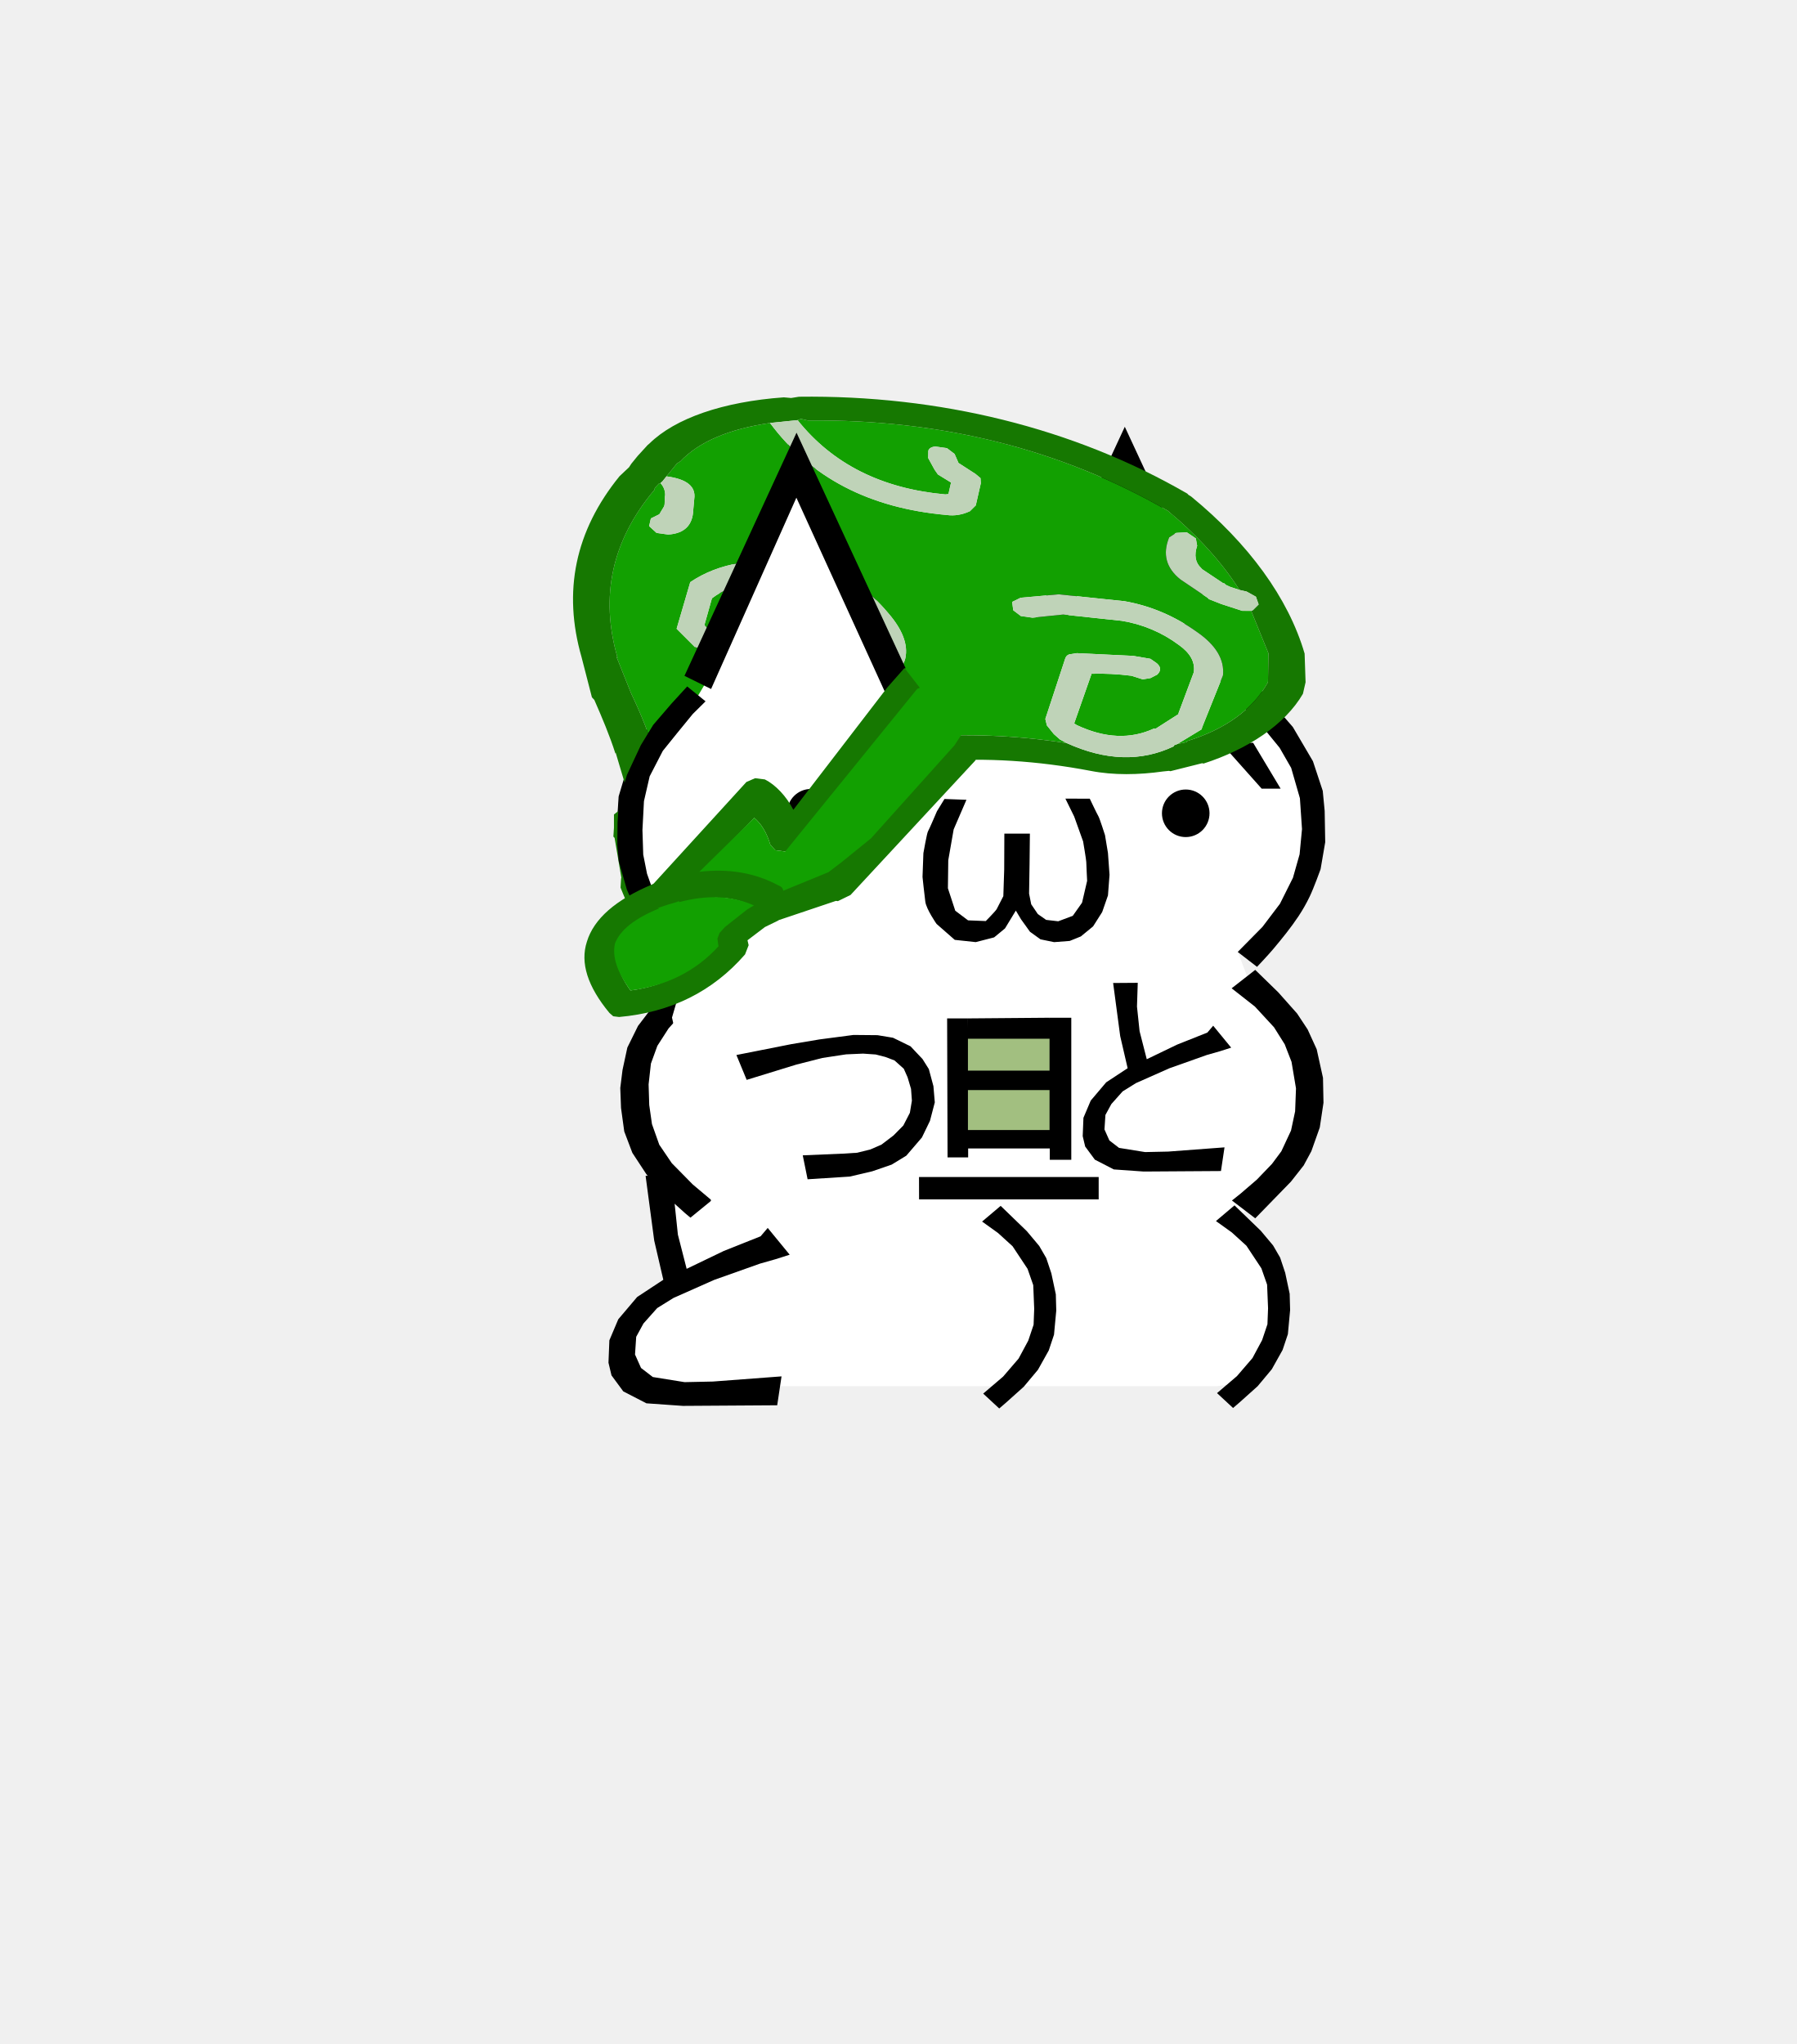
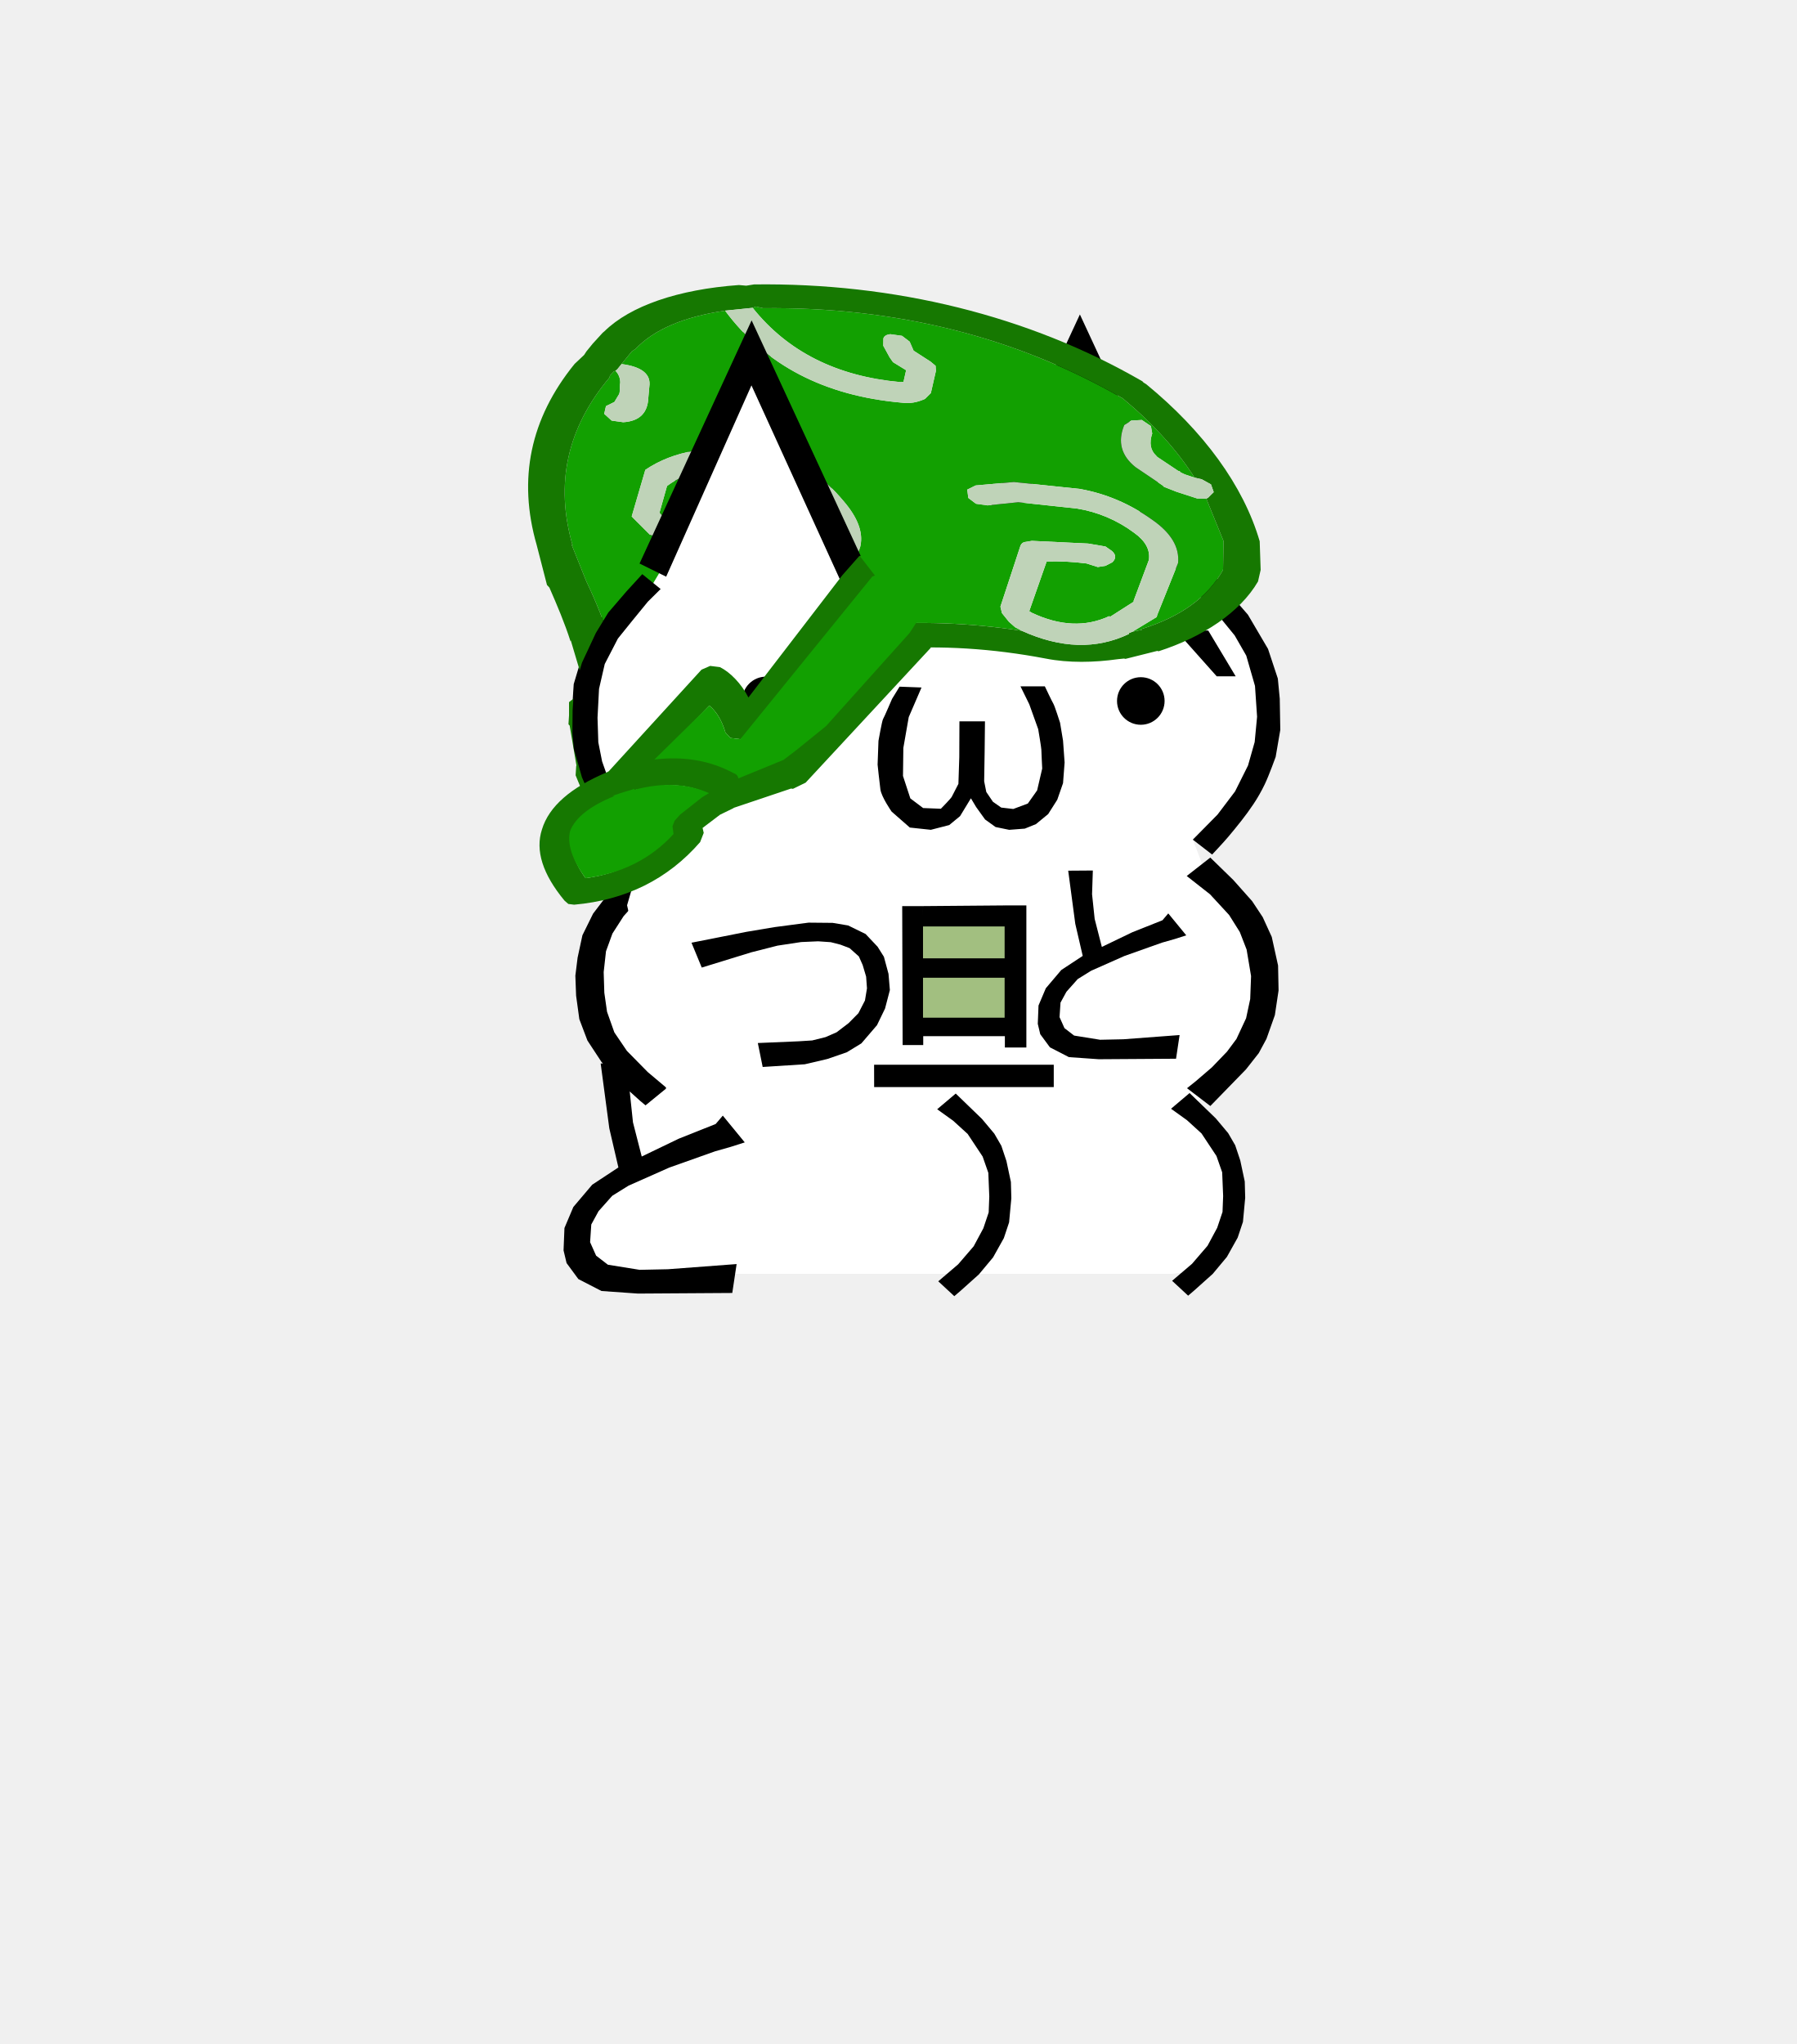
- <svg xmlns="http://www.w3.org/2000/svg" height="182" width="160">
-   <path d="m60.521 85.468-.156-.694-3.337-6.156-1.438-4.56 1.373-6.521 4.135-5.647 1.446-2.354 7.328-15.628 1.194-1.257 8.576 17.368 11.82-.174 8.065-16.617 1.081-1.019 8.528 18.03 2.818 1.393 1.984 1.65 2.254 4.107.969 3.684-.133 6.316-3.977 6.408-2.836.965 1.036 2.685 2.262 2.309 3.044 5.208-.442 6.091-4.635 5.865-.26.665-1.367 1.082 1.967 2.98 1.899 4.814-.379 3.005-3.291 3.741-1.677.217H68.583l-11.29-.385-2.072-1.571 1.146-3.266 3.84-3.07-.994-8.062.707-1.41-2.585-4.703-.252-7.841 4.457-5.784-1.425-2.584 50.1.014" style="clip-rule:evenodd;fill:#fff;fill-rule:nonzero;stroke-linejoin:round;stroke-miterlimit:2" />
-   <path d="m85.416 91.806 9.21-.348-.293 10.016-8.809.03z" style="clip-rule:evenodd;fill:#a2bf80;fill-rule:nonzero;stroke-linejoin:round;stroke-miterlimit:2" />
-   <path d="M63.104 69.246h-1.749l2.64-4.23h2.84zm22.953 1.969-1.138 2.637-.48 2.744-.032 2.498.655 1.998 1.138.857 1.58.063s.89-.906.968-1.061c.078-.156.594-1.155.594-1.155s.078-2.2.078-2.385l.013-3.183h2.274l-.03 2.722-.042 2.619.19.95.59.871.738.517 1.076.125 1.295-.485.827-1.17.453-1.946s-.077-1.516-.077-1.685c0-.17-.281-1.824-.281-1.824s-.732-2.06-.793-2.212a87.487 87.487 0 0 0-.785-1.598l2.171.003s.658 1.39.765 1.557c.106.168.59 1.684.59 1.684l.264 1.589.14 1.95-.139 1.834-.514 1.48-.81 1.276-1.092.897-.99.4-1.389.107-1.214-.25-.934-.672-.795-1.107-.466-.779-.966 1.588-.966.796-1.636.422-1.871-.201-1.621-1.42s-.907-1.294-1-1.98c-.092-.687-.249-2.203-.249-2.203l.078-2.118s.315-1.797.406-1.934c.091-.137.802-1.8.802-1.8l.669-1.089zm27.976-.994h-1.689l-3.633-4.078h2.877zm-6.106-9.218 2.398-1.112L100.159 38l-9.745 20.99-9.802.005-9.705-20.952-9.979 21.65 2.37 1.171 7.594-17.034 7.868 17.26 13.612-.212 7.78-17.199zm-20.476 47.766 1.653-1.398 2.334 2.257 1.1 1.312.627 1.082.453 1.356.398 1.867.039 1.449-.2 2.146-.468 1.405-.96 1.717-1.264 1.513-1.63 1.46-.557.477-1.427-1.323 1.773-1.515 1.38-1.605.86-1.6.475-1.413.054-1.419-.085-2.106-.507-1.451-1.335-2.015-1.294-1.178zm20.824-.045 1.652-1.398 2.334 2.257 1.101 1.312.627 1.082.452 1.356.398 1.867.04 1.45-.2 2.146-.47 1.404-.96 1.717-1.263 1.513-1.63 1.46-.557.478-1.427-1.324 1.773-1.514 1.38-1.605.86-1.6.475-1.414.055-1.418-.086-2.107-.507-1.451-1.335-2.015-1.294-1.178zM63.448 88.036l-2.087-1.59-1.811 1.72-1.569 1.652-1.17 1.534-.949 1.925-.43 1.997-.199 1.602.067 1.783.287 2.089.721 1.902 1.245 1.896 1.165 1.416 2.291 2.066.472.394 1.888-1.542-1.692-1.424-1.856-1.886-1.116-1.645-.65-1.832-.243-1.7-.057-1.837.206-1.853.574-1.58.995-1.547 1.564-1.746zm48.324-1.677-2.1 1.64 2.074 1.629 1.7 1.842.951 1.513.608 1.565.397 2.362-.077 2.044-.365 1.71-.862 1.848-.837 1.125-1.346 1.4-1.437 1.235-.78.624 2.076 1.584 1.62-1.664 1.556-1.599 1.136-1.445.684-1.268.75-2.113.33-2.199-.044-2.22-.562-2.548-.806-1.763-.94-1.42-1.678-1.887z" style="clip-rule:evenodd;fill-rule:nonzero;stroke-linejoin:round;stroke-miterlimit:2" />
-   <path d="m60.921 86.3 1.793-1.19-2.507-2.741-1.874-2.97-.74-2.088-.338-1.7-.068-2.187.133-2.571.51-2.214L59 66.376l1.29-1.6 1.38-1.688 1.137-1.125-1.636-1.324-1.402 1.532-1.622 1.888-1.104 1.81-1.24 2.65-.716 2.396-.119 1.844-.019 2.021.132 1.423.72 2.529.86 1.942 1.358 2.063s1.015 1.379 1.558 2.04c.438.516.886 1.025 1.344 1.524zm51.039-25.207 3.161 3.641 1.79 3.046.873 2.638.172 1.791.048 2.78-.413 2.408s-.592 1.647-.97 2.434c-.293.61-.628 1.2-1.003 1.762-.675 1.017-1.45 1.967-2.233 2.902-.462.551-1.452 1.594-1.452 1.594l-1.718-1.327 2.2-2.23 1.56-2.061 1.155-2.31.593-2.09.214-2.248-.186-2.747-.778-2.7-1.03-1.794-1.372-1.681-2.367-2.512zm-30.126 43.711h15.998v1.99H81.839Zm-24.347-.11.768 5.769.81 3.489-2.33 1.535-1.68 1.983-.793 1.874-.08 1.993.269 1.127 1.05 1.427 2.062 1.062 3.248.228 8.395-.054.386-2.573-6.117.46-2.517.053-2.827-.455-1.05-.807-.535-1.198.105-1.577.646-1.184 1.223-1.374 1.453-.902 3.624-1.608 4.084-1.45 1.374-.39 1.262-.402-1.955-2.384-.633.744-3.287 1.31-3.299 1.588-.78-3.044-.282-2.678.083-2.582z" style="clip-rule:evenodd;fill-rule:nonzero;stroke-linejoin:round;stroke-miterlimit:2" />
-   <path d="m58.81 43.017-.147.056-.351.371-.04.172c-3.781 4.492-4.874 9.478-3.281 14.957l-.106-.115 1.274 3.18.087.2a86.189 48.39 12.857 0 1 2.111 5.355l.63 3.664-.263.572-.86.256-.022 2.432-.02.085-.009.63.154 2.833c.266 0 .513.087.74.26 2.197 1.283 3.759 2.813 4.687 4.59l2.84-3.685c-.89-.384-1.989-.634-3.295-.752l-.74-.26-.536-.573-.01-.544 3.703-6.285-1.837 2.198-.643.485-.926-.031-.809-.546-.116-.658c.632-1.601 2.004-2.943 4.118-4.025l.966-.14.847.374.214.229.654.06c9.013-2.878 18.067-3.61 27.166-2.194l-.595-.316-.555-.488-.622-.774-.136-.573 1.74-5.29c.052-.228.176-.38.37-.456l.693-.113 5.013.241 1.538.262.577.401c.37.326.382.66.037 1.003l-.604.312-.692.113-.995-.317a13.952 7.833 12.857 0 0-3.559-.18l-1.524 4.346-.02.085.234.144c2.487 1.169 4.775 1.27 6.864.303l.126.029 2.185-1.397-.146.057 1.368-3.66.02-.085c.113-.877-.329-1.67-1.323-2.378a11.595 11.595 0 0 0-5.108-2.16l-5.207-.556-2.729.28-1.034-.145-.682-.518-.097-.743.751-.37 3.404-.307 5.859.615c2.307.406 4.455 1.318 6.443 2.734 1.689 1.168 2.462 2.458 2.317 3.869l-1.858 4.631-.04.17-2.164 1.312.839-.17.02-.085c3.445-1.078 5.842-2.818 7.19-5.218l.02-.086.041-2.518-1.538-3.781-.798-.002-1.862-.605-1.101-.432-.108-.115-2.427-1.638c-1.28-1.013-1.616-2.263-1.01-3.75l.624-.4.947-.053.808.545.116.658c-.279.839-.162 1.497.35 1.975l.107.115 1.852 1.235.126.029.107.115.362.172.867.289a38.997 21.894 12.857 0 0-6.39-7.055c-9.505-5.48-20.182-8.157-32.033-8.033l-.634-.145-.292.114c3.11 3.898 7.496 6.103 13.157 6.613l.273-.028.234-1.03-1.169-.718-.3-.43-.566-1.031.01-.63a1.027.577 12.857 0 1 .624-.399l1.035.146.681.517.35.802 1.512.977.448.372.028.458-.45 1.973-.518.514c-.696.323-1.388.436-2.078.338-6.884-.608-12.127-3.339-15.73-8.193-3.679.545-6.337 1.682-7.978 3.414l-.312.199-.928 1.142c1.815.234 2.64.904 2.475 2.01l-.088.973c-.047 1.373-.792 2.105-2.235 2.197l-1.033-.145-.663-.603.157-.687.751-.37.43-.714.039-.171.029-.716.02-.085a1.5 1.5 0 0 0-.417-1.09m3.067 14.602-1.52-1.52-.107-.115 1.212-4.146c1.262-.855 2.726-1.424 4.39-1.706 5.48-1.036 9.896.454 13.246 4.468 2.534 2.924 2.028 5.336-1.517 7.235l-.167.143c-1.507.377-3.054.145-4.64-.699l-1.091-1.061-1.557-2.521-.108-.116-.885-2.549.284-.657.839-.169c.28-.057.568.04.867.288l.516.66.857 2.09-.02.086 1.577 2.436.088.2.106.115.02-.086c.552.307 1.107.403 1.667.29l1.009-5.004c-2.59-3.058-5.933-4.183-10.03-3.373-1.37.169-2.542.624-3.512 1.365l.02-.086-.694 2.46.75.802.516.66-.264.57-.858.257-.994-.317M57.71 79.953l-.733 1.458-.35.371-.44.17-.799-.001c-1.419 1.541 3.601 6.418 4.733 6.135 1.073-.418 1.561-1.39 1.466-2.915l.106.114-.116-.659-.069-.285-.067-.286.02-.086-.128-.03c-.491-1.737-1.668-3.208-3.525-4.415l-.098.43" style="clip-rule:evenodd;fill:#12a001;fill-rule:evenodd;stroke-width:1.255;stroke-linejoin:round;stroke-miterlimit:2" />
-   <path d="m56.909 41.409.556-.685-.02.086-.33.285-.187.228-.02.086" style="clip-rule:evenodd;fill:#ccc;fill-rule:evenodd;stroke-width:1.255;stroke-linejoin:round;stroke-miterlimit:2" />
-   <path d="m65.355 70.415-3.702 6.286.01.544.536.573.74.26c1.306.118 2.406.368 3.296.752 0 0-2.543 3.016-2.795 3.393-.928-1.776-2.479-3.116-4.674-4.398a1.209 1.209 0 0 0-.741-.26l-.212-2.733.012-.63.019-.085.022-2.432.858-.256.263-.572-.63-3.664a86.311 48.458 12.857 0 0-2.111-5.355l-.087-.2-1.274-3.18.106.114c-1.593-5.478-.498-10.464 3.282-14.956l.039-.172.35-.371.148-.056.165-.143.37-.458.928-1.141.312-.2c1.64-1.732 4.3-2.87 7.979-3.414l2.185-.224.273-.027.292-.114.634.145c11.85-.124 22.529 2.554 32.032 8.033a39.058 21.928 12.857 0 1 6.39 7.054l.635.144.828.46.243.688-.518.514-.147.057 1.538 3.78-.042 2.519-.02.085c-1.346 2.4-3.745 4.14-7.19 5.218l-.02.086-.839.17-.292.114-.02.086c-2.893 1.384-6.072 1.292-9.536-.281-9.099-1.415-18.153-.684-27.166 2.192l-.654-.058a1.183.664 12.857 0 1 .156.487l-.39.543-1.581 1.083m-9.136-29.127-.204.315-.849.8c-3.958 4.873-5.064 10.254-3.38 16.114l.921 3.572.214.23c.7 1.603 1.363 3.16 1.881 4.783l.02-.086 1.078 3.617.39.63-1.62 1.256v1.173l-.051.8.108.116.6 3.537-.02.086-.05.801s4.491 11.286 6.22 10.717c1.912-.587 2.82-2.034 2.724-4.342l.02-.087 5.805-6.302-.008-.544-.536-.573c-.936-.575-2.531-1.153-4.15-1.461l3.711-5.825.42-.085c9.403-3.029 18.194-3.689 27.65-1.891 2.04.404 4.318.355 6.432.055l.545-.056.128.03 2.827-.71.127.03c3.933-1.27 7.24-3.45 8.848-6.212l.235-1.03-.085-2.547c-1.445-4.963-5.012-9.818-10.106-13.99l-.233-.143-.106-.114c-10.13-5.862-22.102-8.786-34.581-8.626l-.695.112-.653-.058c-5.42.387-9.676 1.865-11.965 4.11l-.167.142-.888.972-.557.685m1.59 38.796s.283.292.097-.43c1.86 1.206 2.74 2.391 3.234 4.128l.126.028-.02.087.069.285.067.287.116.658-.106-.114c.095 1.526-.32 2.513-1.393 2.93-1.131.283-5.806-4.379-4.39-5.92l.801.002.44-.171.35-.371.609-1.4" style="clip-rule:evenodd;fill:#167801;fill-rule:evenodd;stroke-width:1.255;stroke-linejoin:round;stroke-miterlimit:2" />
-   <path d="m65.355 70.415 1.58-1.083.39-.543a1.193.67 12.857 0 0-.155-.487l-.214-.23-.847-.373-.966.14c-2.114 1.082-3.486 2.424-4.118 4.025l.116.658.809.546.926.03.643-.484 1.836-2.199m29.635-4.247c3.464 1.573 6.643 1.666 9.537.28l.019-.085.293-.114 2.165-1.31.039-.173 1.858-4.63c.145-1.412-.628-2.7-2.317-3.868-1.988-1.417-4.136-2.328-6.444-2.734l-5.858-.616-3.404.307-.75.369.096.745.682.517L91.94 55l2.73-.28 5.207.557a11.594 11.594 0 0 1 5.108 2.159c.994.708 1.436 1.5 1.323 2.378l-.02.085-1.368 3.66.146-.057-2.185 1.397-.126-.03c-2.089.968-4.377.867-6.864-.302l-.234-.144.02-.085 1.524-4.346a13.952 7.833 12.857 0 1 3.559.18l.993.317.694-.112.604-.313c.345-.343.333-.677-.037-1.003l-.575-.401-1.54-.262-5.013-.24-.692.111c-.195.076-.319.23-.371.458l-1.74 5.289.136.573.622.774.555.488.595.316m16.421-11.777.147-.057.518-.514-.243-.687-.829-.46-.633-.144-.868-.289-.36-.172-.108-.115-.126-.029-1.853-1.235-.106-.115c-.513-.477-.629-1.135-.35-1.975l-.116-.658-.808-.545-.946.054-.624.4c-.605 1.486-.269 2.736 1.01 3.75l2.426 1.637.108.115 1.1.432 1.863.605.798.002M71.021 37.41l-.272.027-2.185.224c3.604 4.854 8.847 7.585 15.73 8.193.689.098 1.381-.015 2.077-.338l.517-.514.45-1.973-.029-.457-.447-.374-1.511-.976-.35-.802-.68-.517-1.035-.145a1.027.577 12.857 0 0-.624.399l-.01.629.564 1.032.3.43 1.17.718-.234 1.029-.273.028c-5.661-.51-10.047-2.715-13.157-6.613m-11.677 5.006-.37.458-.165.143c.286.305.425.668.416 1.088l-.019.085-.03.716-.039.171-.429.715-.751.37-.157.686.662.603 1.034.145c1.443-.092 2.188-.824 2.235-2.198l.088-.972c.165-1.106-.66-1.776-2.475-2.01m2.532 15.2.993.317.859-.255.264-.57-.516-.66-.75-.804.694-2.459-.02.086c.97-.741 2.141-1.196 3.511-1.365 4.096-.81 7.44.314 10.03 3.373l-1.008 5.004c-.56.114-1.115.017-1.667-.29l-.02.086-.106-.114-.088-.2-1.577-2.437.02-.086-.857-2.09-.516-.66c-.299-.249-.588-.345-.867-.288l-.84.17-.283.656.885 2.55.108.115 1.557 2.521 1.091 1.061c1.586.844 3.133 1.076 4.64.699l.167-.143c3.545-1.899 4.051-4.31 1.517-7.236-3.35-4.013-7.765-5.503-13.246-4.467-1.664.282-3.128.851-4.39 1.706l-1.212 4.146.107.114 1.52 1.52" style="clip-rule:evenodd;fill:#bfd3b8;fill-rule:evenodd;stroke-width:1.255;stroke-linejoin:round;stroke-miterlimit:2" />
-   <path d="m63.194 60.2-1.402 2.355-4.206 6.046-1.132 6.123 1.393 4.559 3.235 6.156.151.694-.528 1.5-.867 2.974 3.49 15.543-.066 2.416 4.251-1.359L83.04 67.058 71.455 43.315l-1.158 1.258Z" style="clip-rule:evenodd;fill:#fff;fill-rule:nonzero;stroke-width:.985;stroke-linejoin:round;stroke-miterlimit:2" />
-   <path d="m60.943 86.786 1.792-1.191-2.506-2.741-1.875-2.97-.74-2.088-.337-1.7-.07-2.188.134-2.571.509-2.214 1.17-2.263 1.29-1.6 1.38-1.688 1.137-1.125-1.636-1.324-1.402 1.532-1.622 1.888-1.104 1.81-1.24 2.65-.716 2.397-.118 1.844-.02 2.021.132 1.423.72 2.529.86 1.942 1.358 2.063s1.015 1.379 1.558 2.04c.43.524 1.345 1.524 1.345 1.524zm17.839-25.211 1.851-2.094-9.705-20.953-9.979 21.65 2.37 1.171 7.595-17.034z" style="clip-rule:evenodd;fill-rule:nonzero;stroke-linejoin:round;stroke-miterlimit:2" />
-   <g id="gikopoipoi_eyes_open" style="display:inline" transform="translate(4.185 -6.485)">
-     <circle cx="68.024" cy="78.852" r="2.118" style="display:inline" />
-     <circle cx="101.399" cy="78.901" r="2.118" style="display:inline" />
+ <svg xmlns="http://www.w3.org/2000/svg" height="182" width="160" version="1.1" id="svg253">
+   <defs id="defs257" />
+   <path d="m 56.521,75.468 -0.156,-0.694 -3.337,-6.156 -1.438,-4.56 1.373,-6.521 4.135,-5.647 1.446,-2.354 7.328,-15.628 1.194,-1.257 8.576,17.368 11.82,-0.174 8.065,-16.617 1.081,-1.019 8.528,18.03 2.818,1.393 1.984,1.65 2.254,4.107 0.969,3.684 -0.133,6.316 -3.977,6.408 -2.836,0.965 1.036,2.685 2.262,2.309 3.044,5.208 -0.442,6.091 -4.635,5.865 -0.26,0.665 -1.367,1.082 1.967,2.98 1.899,4.814 -0.379,3.005 -3.291,3.741 -1.677,0.217 H 64.583 l -11.29,-0.385 -2.072,-1.571 1.146,-3.266 3.84,-3.07 -0.994,-8.062 0.707,-1.41 -2.585,-4.703 -0.252,-7.841 4.457,-5.784 -1.425,-2.584 50.1,0.014" style="clip-rule:evenodd;fill:#ffffff;fill-rule:nonzero;stroke-linejoin:round;stroke-miterlimit:2" id="path217" />
+   <path d="m 81.416,81.806 9.21,-0.348 -0.293,10.016 -8.809,0.03 z" style="clip-rule:evenodd;fill:#a2bf80;fill-rule:nonzero;stroke-linejoin:round;stroke-miterlimit:2" id="path219" />
+   <path d="m 59.104,59.246 h -1.749 l 2.64,-4.23 h 2.84 z m 22.953,1.969 -1.138,2.637 -0.48,2.744 -0.032,2.498 0.655,1.998 1.138,0.857 1.58,0.063 c 0,0 0.89,-0.906 0.968,-1.061 0.078,-0.156 0.594,-1.155 0.594,-1.155 0,0 0.078,-2.2 0.078,-2.385 l 0.013,-3.183 h 2.274 l -0.03,2.722 -0.042,2.619 0.19,0.95 0.59,0.871 0.738,0.517 1.076,0.125 1.295,-0.485 0.827,-1.17 0.453,-1.946 c 0,0 -0.077,-1.516 -0.077,-1.685 0,-0.17 -0.281,-1.824 -0.281,-1.824 0,0 -0.732,-2.06 -0.793,-2.212 a 87.487,87.487 0 0 0 -0.785,-1.598 l 2.171,0.003 c 0,0 0.658,1.39 0.765,1.557 0.106,0.168 0.59,1.684 0.59,1.684 l 0.264,1.589 0.14,1.95 -0.139,1.834 -0.514,1.48 -0.81,1.276 -1.092,0.897 -0.99,0.4 -1.389,0.107 -1.214,-0.25 -0.934,-0.672 -0.795,-1.107 -0.466,-0.779 -0.966,1.588 -0.966,0.796 -1.636,0.422 -1.871,-0.201 -1.621,-1.42 c 0,0 -0.907,-1.294 -1,-1.98 -0.092,-0.687 -0.249,-2.203 -0.249,-2.203 l 0.078,-2.118 c 0,0 0.315,-1.797 0.406,-1.934 0.091,-0.137 0.802,-1.8 0.802,-1.8 l 0.669,-1.089 z m 27.976,-0.994 h -1.689 l -3.633,-4.078 h 2.877 z m -6.106,-9.218 2.398,-1.112 -10.166,-21.891 -9.745,20.99 -9.802,0.005 -9.705,-20.952 -9.979,21.65 2.37,1.171 7.594,-17.034 7.868,17.26 13.612,-0.212 7.78,-17.199 z m -20.476,47.766 1.653,-1.398 2.334,2.257 1.1,1.312 0.627,1.082 0.453,1.356 0.398,1.867 0.039,1.449 -0.2,2.146 -0.468,1.405 -0.96,1.717 -1.264,1.513 -1.63,1.46 -0.557,0.477 -1.427,-1.323 1.773,-1.515 1.38,-1.605 0.86,-1.6 0.475,-1.413 0.054,-1.419 -0.085,-2.106 -0.507,-1.451 -1.335,-2.015 -1.294,-1.178 z m 20.824,-0.045 1.652,-1.398 2.334,2.257 1.101,1.312 0.627,1.082 0.452,1.356 0.398,1.867 0.04,1.45 -0.2,2.146 -0.47,1.404 -0.96,1.717 -1.263,1.513 -1.63,1.46 -0.557,0.478 -1.427,-1.324 1.773,-1.514 1.38,-1.605 0.86,-1.6 0.475,-1.414 0.055,-1.418 -0.086,-2.107 -0.507,-1.451 -1.335,-2.015 -1.294,-1.178 z m -44.827,-20.688 -2.087,-1.59 -1.811,1.72 -1.569,1.652 -1.17,1.534 -0.949,1.925 -0.43,1.997 -0.199,1.602 0.067,1.783 0.287,2.089 0.721,1.902 1.245,1.896 1.165,1.416 2.291,2.066 0.472,0.394 1.888,-1.542 -1.692,-1.424 -1.856,-1.886 -1.116,-1.645 -0.65,-1.832 -0.243,-1.7 -0.057,-1.837 0.206,-1.853 0.574,-1.58 0.995,-1.547 1.564,-1.746 z m 48.324,-1.677 -2.1,1.64 2.074,1.629 1.7,1.842 0.951,1.513 0.608,1.565 0.397,2.362 -0.077,2.044 -0.365,1.71 -0.862,1.848 -0.837,1.125 -1.346,1.4 -1.437,1.235 -0.78,0.624 2.076,1.584 1.62,-1.664 1.556,-1.599 1.136,-1.445 0.684,-1.268 0.75,-2.113 0.33,-2.199 -0.044,-2.22 -0.562,-2.548 -0.806,-1.763 -0.94,-1.42 -1.678,-1.887 z" style="clip-rule:evenodd;fill-rule:nonzero;stroke-linejoin:round;stroke-miterlimit:2" id="path221" />
+   <path d="m 56.921,76.3 1.793,-1.19 -2.507,-2.741 -1.874,-2.97 -0.74,-2.088 -0.338,-1.7 -0.068,-2.187 0.133,-2.571 0.51,-2.214 1.17,-2.263 1.29,-1.6 1.38,-1.688 1.137,-1.125 -1.636,-1.324 -1.402,1.532 -1.622,1.888 -1.104,1.81 -1.24,2.65 -0.716,2.396 -0.119,1.844 -0.019,2.021 0.132,1.423 0.72,2.529 0.86,1.942 1.358,2.063 c 0,0 1.015,1.379 1.558,2.04 0.438,0.516 0.886,1.025 1.344,1.524 z m 51.039,-25.207 3.161,3.641 1.79,3.046 0.873,2.638 0.172,1.791 0.048,2.78 -0.413,2.408 c 0,0 -0.592,1.647 -0.97,2.434 -0.293,0.61 -0.628,1.2 -1.003,1.762 -0.675,1.017 -1.45,1.967 -2.233,2.902 -0.462,0.551 -1.452,1.594 -1.452,1.594 l -1.718,-1.327 2.2,-2.23 1.56,-2.061 1.155,-2.31 0.593,-2.09 0.214,-2.248 -0.186,-2.747 -0.778,-2.7 -1.03,-1.794 -1.372,-1.681 -2.367,-2.512 z m -30.126,43.711 h 15.998 v 1.99 h -15.993 z m -24.347,-0.11 0.768,5.769 0.81,3.489 -2.33,1.535 -1.68,1.983 -0.793,1.874 -0.08,1.993 0.269,1.127 1.05,1.427 2.062,1.062 3.248,0.228 8.395,-0.054 0.386,-2.573 -6.117,0.46 -2.517,0.053 -2.827,-0.455 -1.05,-0.807 -0.535,-1.198 0.105,-1.577 0.646,-1.184 1.223,-1.374 1.453,-0.902 3.624,-1.608 4.084,-1.45 1.374,-0.39 1.262,-0.402 -1.955,-2.384 -0.633,0.744 -3.287,1.31 -3.299,1.588 -0.78,-3.044 -0.282,-2.678 0.083,-2.582 z" style="clip-rule:evenodd;fill-rule:nonzero;stroke-linejoin:round;stroke-miterlimit:2" id="path223" />
+   <path d="m 54.81,33.017 -0.147,0.056 -0.351,0.371 -0.04,0.172 c -3.781,4.492 -4.874,9.478 -3.281,14.957 l -0.106,-0.115 1.274,3.18 0.087,0.2 a 86.189,48.39 12.857 0 1 2.111,5.355 l 0.63,3.664 -0.263,0.572 -0.86,0.256 -0.022,2.432 -0.02,0.085 -0.009,0.63 0.154,2.833 c 0.266,0 0.513,0.087 0.74,0.26 2.197,1.283 3.759,2.813 4.687,4.59 l 2.84,-3.685 c -0.89,-0.384 -1.989,-0.634 -3.295,-0.752 l -0.74,-0.26 -0.536,-0.573 -0.01,-0.544 3.703,-6.285 -1.837,2.198 -0.643,0.485 -0.926,-0.031 -0.809,-0.546 -0.116,-0.658 c 0.632,-1.601 2.004,-2.943 4.118,-4.025 l 0.966,-0.14 0.847,0.374 0.214,0.229 0.654,0.06 c 9.013,-2.878 18.067,-3.61 27.166,-2.194 l -0.595,-0.316 -0.555,-0.488 -0.622,-0.774 -0.136,-0.573 1.74,-5.29 c 0.052,-0.228 0.176,-0.38 0.37,-0.456 l 0.693,-0.113 5.013,0.241 1.538,0.262 0.577,0.401 c 0.37,0.326 0.382,0.66 0.037,1.003 l -0.604,0.312 -0.692,0.113 -0.995,-0.317 a 13.952,7.833 12.857 0 0 -3.559,-0.18 l -1.524,4.346 -0.02,0.085 0.234,0.144 c 2.487,1.169 4.775,1.27 6.864,0.303 l 0.126,0.029 2.185,-1.397 -0.146,0.057 1.368,-3.66 0.02,-0.085 c 0.113,-0.877 -0.329,-1.67 -1.323,-2.378 a 11.595,11.595 0 0 0 -5.108,-2.16 l -5.207,-0.556 -2.729,0.28 -1.034,-0.145 -0.682,-0.518 -0.097,-0.743 0.751,-0.37 3.404,-0.307 5.859,0.615 c 2.307,0.406 4.455,1.318 6.443,2.734 1.689,1.168 2.462,2.458 2.317,3.869 l -1.858,4.631 -0.04,0.17 -2.164,1.312 0.839,-0.17 0.02,-0.085 c 3.445,-1.078 5.842,-2.818 7.19,-5.218 l 0.02,-0.086 0.041,-2.518 -1.538,-3.781 -0.798,-0.002 -1.862,-0.605 -1.101,-0.432 -0.108,-0.115 -2.427,-1.638 c -1.28,-1.013 -1.616,-2.263 -1.01,-3.75 l 0.624,-0.4 0.947,-0.053 0.808,0.545 0.116,0.658 c -0.279,0.839 -0.162,1.497 0.35,1.975 l 0.107,0.115 1.852,1.235 0.126,0.029 0.107,0.115 0.362,0.172 0.867,0.289 a 38.997,21.894 12.857 0 0 -6.39,-7.055 c -9.505,-5.48 -20.182,-8.157 -32.033,-8.033 l -0.634,-0.145 -0.292,0.114 c 3.11,3.898 7.496,6.103 13.157,6.613 l 0.273,-0.028 0.234,-1.03 -1.169,-0.718 -0.3,-0.43 -0.566,-1.031 0.01,-0.63 a 1.027,0.577 12.857 0 1 0.624,-0.399 l 1.035,0.146 0.681,0.517 0.35,0.802 1.512,0.977 0.448,0.372 0.028,0.458 -0.45,1.973 -0.518,0.514 c -0.696,0.323 -1.388,0.436 -2.078,0.338 -6.884,-0.608 -12.127,-3.339 -15.73,-8.193 -3.679,0.545 -6.337,1.682 -7.978,3.414 l -0.312,0.199 -0.928,1.142 c 1.815,0.234 2.64,0.904 2.475,2.01 l -0.088,0.973 c -0.047,1.373 -0.792,2.105 -2.235,2.197 l -1.033,-0.145 -0.663,-0.603 0.157,-0.687 0.751,-0.37 0.43,-0.714 0.039,-0.171 0.029,-0.716 0.02,-0.085 a 1.5,1.5 0 0 0 -0.417,-1.09 m 3.067,14.602 -1.52,-1.52 -0.107,-0.115 1.212,-4.146 c 1.262,-0.855 2.726,-1.424 4.39,-1.706 5.48,-1.036 9.896,0.454 13.246,4.468 2.534,2.924 2.028,5.336 -1.517,7.235 l -0.167,0.143 c -1.507,0.377 -3.054,0.145 -4.64,-0.699 l -1.091,-1.061 -1.557,-2.521 -0.108,-0.116 -0.885,-2.549 0.284,-0.657 0.839,-0.169 c 0.28,-0.057 0.568,0.04 0.867,0.288 l 0.516,0.66 0.857,2.09 -0.02,0.086 1.577,2.436 0.088,0.2 0.106,0.115 0.02,-0.086 c 0.552,0.307 1.107,0.403 1.667,0.29 l 1.009,-5.004 c -2.59,-3.058 -5.933,-4.183 -10.03,-3.373 -1.37,0.169 -2.542,0.624 -3.512,1.365 l 0.02,-0.086 -0.694,2.46 0.75,0.802 0.516,0.66 -0.264,0.57 -0.858,0.257 -0.994,-0.317 m -4.167,22.336 -0.733,1.458 -0.35,0.371 -0.44,0.17 -0.799,-0.001 c -1.419,1.541 3.601,6.418 4.733,6.135 1.073,-0.418 1.561,-1.39 1.466,-2.915 l 0.106,0.114 -0.116,-0.659 -0.069,-0.285 -0.067,-0.286 0.02,-0.086 -0.128,-0.03 c -0.491,-1.737 -1.668,-3.208 -3.525,-4.415 l -0.098,0.43" style="clip-rule:evenodd;fill:#12a001;fill-rule:evenodd;stroke-width:1.255;stroke-linejoin:round;stroke-miterlimit:2" id="path225" />
+   <path d="m 52.909,31.409 0.556,-0.685 -0.02,0.086 -0.33,0.285 -0.187,0.228 -0.02,0.086" style="clip-rule:evenodd;fill:#cccccc;fill-rule:evenodd;stroke-width:1.255;stroke-linejoin:round;stroke-miterlimit:2" id="path227" />
+   <path d="m 61.355,60.415 -3.702,6.286 0.01,0.544 0.536,0.573 0.74,0.26 c 1.306,0.118 2.406,0.368 3.296,0.752 0,0 -2.543,3.016 -2.795,3.393 -0.928,-1.776 -2.479,-3.116 -4.674,-4.398 a 1.209,1.209 0 0 0 -0.741,-0.26 l -0.212,-2.733 0.012,-0.63 0.019,-0.085 0.022,-2.432 0.858,-0.256 0.263,-0.572 -0.63,-3.664 a 86.311,48.458 12.857 0 0 -2.111,-5.355 l -0.087,-0.2 -1.274,-3.18 0.106,0.114 c -1.593,-5.478 -0.498,-10.464 3.282,-14.956 l 0.039,-0.172 0.35,-0.371 0.148,-0.056 0.165,-0.143 0.37,-0.458 0.928,-1.141 0.312,-0.2 c 1.64,-1.732 4.3,-2.87 7.979,-3.414 l 2.185,-0.224 0.273,-0.027 0.292,-0.114 0.634,0.145 c 11.85,-0.124 22.529,2.554 32.032,8.033 a 39.058,21.928 12.857 0 1 6.39,7.054 l 0.635,0.144 0.828,0.46 0.243,0.688 -0.518,0.514 -0.147,0.057 1.538,3.78 -0.042,2.519 -0.02,0.085 c -1.346,2.4 -3.745,4.14 -7.19,5.218 l -0.02,0.086 -0.839,0.17 -0.292,0.114 -0.02,0.086 c -2.893,1.384 -6.072,1.292 -9.536,-0.281 -9.099,-1.415 -18.153,-0.684 -27.166,2.192 l -0.654,-0.058 a 1.183,0.664 12.857 0 1 0.156,0.487 l -0.39,0.543 -1.581,1.083 m -9.136,-29.127 -0.204,0.315 -0.849,0.8 c -3.958,4.873 -5.064,10.254 -3.38,16.114 l 0.921,3.572 0.214,0.23 c 0.7,1.603 1.363,3.16 1.881,4.783 l 0.02,-0.086 1.078,3.617 0.39,0.63 -1.62,1.256 v 1.173 l -0.051,0.8 0.108,0.116 0.6,3.537 -0.02,0.086 -0.05,0.801 c 0,0 4.491,11.286 6.22,10.717 1.912,-0.587 2.82,-2.034 2.724,-4.342 l 0.02,-0.087 5.805,-6.302 -0.008,-0.544 -0.536,-0.573 c -0.936,-0.575 -2.531,-1.153 -4.15,-1.461 l 3.711,-5.825 0.42,-0.085 c 9.403,-3.029 18.194,-3.689 27.65,-1.891 2.04,0.404 4.318,0.355 6.432,0.055 l 0.545,-0.056 0.128,0.03 2.827,-0.71 0.127,0.03 c 3.933,-1.27 7.24,-3.45 8.848,-6.212 l 0.235,-1.03 -0.085,-2.547 c -1.445,-4.963 -5.012,-9.818 -10.106,-13.99 l -0.233,-0.143 -0.106,-0.114 c -10.13,-5.862 -22.102,-8.786 -34.581,-8.626 l -0.695,0.112 -0.653,-0.058 c -5.42,0.387 -9.676,1.865 -11.965,4.11 l -0.167,0.142 -0.888,0.972 -0.557,0.685 m 1.59,38.796 c 0,0 0.283,0.292 0.097,-0.43 1.86,1.206 2.74,2.391 3.234,4.128 l 0.126,0.028 -0.02,0.087 0.069,0.285 0.067,0.287 0.116,0.658 -0.106,-0.114 c 0.095,1.526 -0.32,2.513 -1.393,2.93 -1.131,0.283 -5.806,-4.379 -4.39,-5.92 l 0.801,0.002 0.44,-0.171 0.35,-0.371 0.609,-1.4" style="clip-rule:evenodd;fill:#167801;fill-rule:evenodd;stroke-width:1.255;stroke-linejoin:round;stroke-miterlimit:2" id="path229" />
+   <path d="m 61.355,60.415 1.58,-1.083 0.39,-0.543 a 1.193,0.67 12.857 0 0 -0.155,-0.487 l -0.214,-0.23 -0.847,-0.373 -0.966,0.14 c -2.114,1.082 -3.486,2.424 -4.118,4.025 l 0.116,0.658 0.809,0.546 0.926,0.03 0.643,-0.484 1.836,-2.199 m 29.635,-4.247 c 3.464,1.573 6.643,1.666 9.537,0.28 l 0.019,-0.085 0.293,-0.114 2.165,-1.31 0.039,-0.173 1.858,-4.63 c 0.145,-1.412 -0.628,-2.7 -2.317,-3.868 -1.988,-1.417 -4.136,-2.328 -6.444,-2.734 l -5.858,-0.616 -3.404,0.307 -0.75,0.369 0.096,0.745 0.682,0.517 1.034,0.144 2.73,-0.28 5.207,0.557 a 11.594,11.594 0 0 1 5.108,2.159 c 0.994,0.708 1.436,1.5 1.323,2.378 l -0.02,0.085 -1.368,3.66 0.146,-0.057 -2.185,1.397 -0.126,-0.03 c -2.089,0.968 -4.377,0.867 -6.864,-0.302 l -0.234,-0.144 0.02,-0.085 1.524,-4.346 a 13.952,7.833 12.857 0 1 3.559,0.18 l 0.993,0.317 0.694,-0.112 0.604,-0.313 c 0.345,-0.343 0.333,-0.677 -0.037,-1.003 l -0.575,-0.401 -1.54,-0.262 -5.013,-0.24 -0.692,0.111 c -0.195,0.076 -0.319,0.23 -0.371,0.458 l -1.74,5.289 0.136,0.573 0.622,0.774 0.555,0.488 0.595,0.316 m 16.421,-11.777 0.147,-0.057 0.518,-0.514 -0.243,-0.687 -0.829,-0.46 -0.633,-0.144 -0.868,-0.289 -0.36,-0.172 -0.108,-0.115 -0.126,-0.029 -1.853,-1.235 -0.106,-0.115 c -0.513,-0.477 -0.629,-1.135 -0.35,-1.975 l -0.116,-0.658 -0.808,-0.545 -0.946,0.054 -0.624,0.4 c -0.605,1.486 -0.269,2.736 1.01,3.75 l 2.426,1.637 0.108,0.115 1.1,0.432 1.863,0.605 0.798,0.002 m -40.391,-16.98 -0.272,0.027 -2.185,0.224 c 3.604,4.854 8.847,7.585 15.73,8.193 0.689,0.098 1.381,-0.015 2.077,-0.338 l 0.517,-0.514 0.45,-1.973 -0.029,-0.457 -0.447,-0.374 -1.511,-0.976 -0.35,-0.802 -0.68,-0.517 -1.035,-0.145 a 1.027,0.577 12.857 0 0 -0.624,0.399 l -0.01,0.629 0.564,1.032 0.3,0.43 1.17,0.718 -0.234,1.029 -0.273,0.028 c -5.661,-0.51 -10.047,-2.715 -13.157,-6.613 m -11.677,5.006 -0.37,0.458 -0.165,0.143 c 0.286,0.305 0.425,0.668 0.416,1.088 l -0.019,0.085 -0.03,0.716 -0.039,0.171 -0.429,0.715 -0.751,0.37 -0.157,0.686 0.662,0.603 1.034,0.145 c 1.443,-0.092 2.188,-0.824 2.235,-2.198 l 0.088,-0.972 c 0.165,-1.106 -0.66,-1.776 -2.475,-2.01 m 2.532,15.2 0.993,0.317 0.859,-0.255 0.264,-0.57 -0.516,-0.66 -0.75,-0.804 0.694,-2.459 -0.02,0.086 c 0.97,-0.741 2.141,-1.196 3.511,-1.365 4.096,-0.81 7.44,0.314 10.03,3.373 l -1.008,5.004 c -0.56,0.114 -1.115,0.017 -1.667,-0.29 l -0.02,0.086 -0.106,-0.114 -0.088,-0.2 -1.577,-2.437 0.02,-0.086 -0.857,-2.09 -0.516,-0.66 c -0.299,-0.249 -0.588,-0.345 -0.867,-0.288 l -0.84,0.17 -0.283,0.656 0.885,2.55 0.108,0.115 1.557,2.521 1.091,1.061 c 1.586,0.844 3.133,1.076 4.64,0.699 l 0.167,-0.143 c 3.545,-1.899 4.051,-4.31 1.517,-7.236 -3.35,-4.013 -7.765,-5.503 -13.246,-4.467 -1.664,0.282 -3.128,0.851 -4.39,1.706 l -1.212,4.146 0.107,0.114 1.52,1.52" style="clip-rule:evenodd;fill:#bfd3b8;fill-rule:evenodd;stroke-width:1.255;stroke-linejoin:round;stroke-miterlimit:2" id="path231" />
+   <path d="m 59.194,50.2 -1.402,2.355 -4.206,6.046 -1.132,6.123 1.393,4.559 3.235,6.156 0.151,0.694 -0.528,1.5 -0.867,2.974 3.49,15.543 -0.066,2.416 4.251,-1.359 15.527,-40.149 -11.585,-23.743 -1.158,1.258 z" style="clip-rule:evenodd;fill:#ffffff;fill-rule:nonzero;stroke-width:0.985;stroke-linejoin:round;stroke-miterlimit:2" id="path233" />
+   <path d="m 56.943,76.786 1.792,-1.191 -2.506,-2.741 -1.875,-2.97 -0.74,-2.088 -0.337,-1.7 -0.07,-2.188 0.134,-2.571 0.509,-2.214 1.17,-2.263 1.29,-1.6 1.38,-1.688 1.137,-1.125 -1.636,-1.324 -1.402,1.532 -1.622,1.888 -1.104,1.81 -1.24,2.65 -0.716,2.397 -0.118,1.844 -0.02,2.021 0.132,1.423 0.72,2.529 0.86,1.942 1.358,2.063 c 0,0 1.015,1.379 1.558,2.04 0.43,0.524 1.345,1.524 1.345,1.524 z m 17.839,-25.211 1.851,-2.094 -9.705,-20.953 -9.979,21.65 2.37,1.171 7.595,-17.034 z" style="clip-rule:evenodd;fill-rule:nonzero;stroke-linejoin:round;stroke-miterlimit:2" id="path235" />
+   <g id="gikopoipoi_eyes_open" style="display:inline" transform="translate(0.1846318,-16.48477)">
+     <circle cx="68.024" cy="78.852" r="2.118" style="display:inline" id="circle237" />
+     <circle cx="101.399" cy="78.901" r="2.118" style="display:inline" id="circle239" />
  </g>
-   <path d="M102.944 72.848c1.238.875 4.142.764 5.267-.024m-38.536-.025c1.238.875 4.142.764 5.267-.024" style="display:none;stroke-width:2.146;stroke-dasharray:none" id="gikopoipoi_eyes_closed" stroke-width="3" fill="none" stroke="#000" stroke-linecap="round" stroke-linejoin="round" />
-   <path d="m70.69 75.483-.77.335-.871-.107-.451-.483c-.315-1.067-.794-1.87-1.438-2.406 0 0-3.977 4.122-4.48 4.58 2.615-.308 4.686.202 6.748 1.312.27.09.42.251.452.484m17.005-11.522L75.737 79.689l-1.126.549-.176-.022-5.07 1.705-.12.072-1.127.548-1.557 1.181.102.44-.32.82c-2.873 3.306-6.611 5.163-11.216 5.572l-.522-.065-.34-.298c-1.946-2.353-2.616-4.463-2.007-6.333.613-2.039 2.557-3.744 5.832-5.115l.12-.072 8.255-9.042.77-.336.871.108c.92.455 1.917 1.484 2.537 2.704l8.38-10.906 1.517-1.721m-14.2 21.497s-.445-.064.596-.356c-1.915-.865-3.691-.888-6.203-.225l-.054-.092-.12.072-.412.12-.413.122-.944.313.173.021c-2.168.878-3.517 1.862-3.986 3.063-.27 1.166-.028 2.547 1.163 4.179 3.203-.41 5.688-1.865 7.708-4.075l-.094-.697.192-.492.485-.54 1.91-1.413" style="clip-rule:evenodd;fill:#167801;fill-rule:evenodd;stroke-width:1.435;stroke-linejoin:round;stroke-miterlimit:2" />
-   <path d="m90.874 57.324-5.884 9.042-7.432 8.283-2.613 2.115-1.176.897-4.024 1.65c-.031-.232-.181-.393-.45-.483-2.065-1.11-4.405-1.51-7.023-1.202l4.888-4.804c.644.536 1.123 1.339 1.438 2.406l.45.483.871.107 11.75-14.477M66.537 80.977l-1.978 1.558-.485.541-.19.491.091.697c-2.018 2.21-4.63 3.52-7.834 3.93-1.192-1.633-1.65-3.032-1.377-4.2.469-1.2 1.787-2.238 3.955-3.117l-.173-.02.945-.314.412-.12.41-.121.12-.072.056.093c2.513-.665 4.728-.565 6.644.298l-.596.356" style="clip-rule:evenodd;fill:#12a001;fill-rule:evenodd;stroke-width:1.435;stroke-linejoin:round;stroke-miterlimit:2" />
-   <path d="M86.048 92.49h7.74l-.33-1.87-7.267.06zm7.554 4.57h-7.546l-.039-1.73h7.835zm-28.028-3.12.914 2.213 4.42-1.36 2.324-.592 2.108-.32 1.512-.066 1.126.078.86.22.814.31.826.74.338.76.308 1.035.076 1.045-.179 1.08-.585 1.135-.87.881-1.07.816-.982.43-1.19.297-1.225.077-3.618.153.432 2.132 3.75-.24 2.006-.47 1.73-.596 1.303-.795 1.39-1.62.717-1.481.43-1.645-.122-1.445-.409-1.52-.562-.894-1.069-1.133-1.553-.76-1.386-.232-2.14-.02-3.026.398-2.502.42z" style="clip-rule:evenodd;fill-rule:nonzero;stroke-linejoin:round;stroke-miterlimit:2" />
-   <path d="m107.471 93.934-5.53 1.18-3.141 2.223-1.267 2.655.058 2.286 2.19 1.152 7.942-4.963z" style="clip-rule:evenodd;fill:#fff;fill-rule:evenodd;stroke-linejoin:round;stroke-miterlimit:2" />
-   <path d="m99.119 87.527.629 4.727.663 2.86-1.909 1.257-1.377 1.625-.65 1.535-.065 1.634.22.923.862 1.169 1.688.87 2.662.188 6.879-.045.316-2.108-5.012.376-2.063.044-2.316-.373-.86-.661-.438-.981.085-1.292.53-.971 1.002-1.125 1.19-.74 2.97-1.317 3.346-1.188 1.126-.32 1.034-.33-1.602-1.953-.518.61-2.694 1.072-2.703 1.302-.639-2.494-.232-2.194.069-2.116zm-14.744 15.527h1.834v-.793h7.27v1.01h1.914v-12.65h-1.936v9.998H86.19V90.68h-1.853z" style="clip-rule:evenodd;fill-rule:nonzero;stroke-linejoin:round;stroke-miterlimit:2" />
+   <path d="m 98.944,62.848 c 1.238,0.875 4.142,0.764 5.267,-0.024 m -38.536,-0.025 c 1.238,0.875 4.142,0.764 5.267,-0.024" style="display:none;stroke-width:2.146;stroke-dasharray:none" id="gikopoipoi_eyes_closed" stroke-width="3" fill="none" stroke="#000000" stroke-linecap="round" stroke-linejoin="round" />
+   <path d="m 66.69,65.483 -0.77,0.335 -0.871,-0.107 -0.451,-0.483 c -0.315,-1.067 -0.794,-1.87 -1.438,-2.406 0,0 -3.977,4.122 -4.48,4.58 2.615,-0.308 4.686,0.202 6.748,1.312 0.27,0.09 0.42,0.251 0.452,0.484 m 17.005,-11.522 -11.148,12.013 -1.126,0.549 -0.176,-0.022 -5.07,1.705 -0.12,0.072 -1.127,0.548 -1.557,1.181 0.102,0.44 -0.32,0.82 c -2.873,3.306 -6.611,5.163 -11.216,5.572 l -0.522,-0.065 -0.34,-0.298 c -1.946,-2.353 -2.616,-4.463 -2.007,-6.333 0.613,-2.039 2.557,-3.744 5.832,-5.115 l 0.12,-0.072 8.255,-9.042 0.77,-0.336 0.871,0.108 c 0.92,0.455 1.917,1.484 2.537,2.704 l 8.38,-10.906 1.517,-1.721 m -14.2,21.497 c 0,0 -0.445,-0.064 0.596,-0.356 -1.915,-0.865 -3.691,-0.888 -6.203,-0.225 l -0.054,-0.092 -0.12,0.072 -0.412,0.12 -0.413,0.122 -0.944,0.313 0.173,0.021 c -2.168,0.878 -3.517,1.862 -3.986,3.063 -0.27,1.166 -0.028,2.547 1.163,4.179 3.203,-0.41 5.688,-1.865 7.708,-4.075 l -0.094,-0.697 0.192,-0.492 0.485,-0.54 1.91,-1.413" style="clip-rule:evenodd;fill:#167801;fill-rule:evenodd;stroke-width:1.435;stroke-linejoin:round;stroke-miterlimit:2" id="path243" />
+   <path d="m 86.874,47.324 -5.884,9.042 -7.432,8.283 -2.613,2.115 -1.176,0.897 -4.024,1.65 c -0.031,-0.232 -0.181,-0.393 -0.45,-0.483 -2.065,-1.11 -4.405,-1.51 -7.023,-1.202 l 4.888,-4.804 c 0.644,0.536 1.123,1.339 1.438,2.406 l 0.45,0.483 0.871,0.107 11.75,-14.477 m -15.132,19.636 -1.978,1.558 -0.485,0.541 -0.19,0.491 0.091,0.697 c -2.018,2.21 -4.63,3.52 -7.834,3.93 -1.192,-1.633 -1.65,-3.032 -1.377,-4.2 0.469,-1.2 1.787,-2.238 3.955,-3.117 l -0.173,-0.02 0.945,-0.314 0.412,-0.12 0.41,-0.121 0.12,-0.072 0.056,0.093 c 2.513,-0.665 4.728,-0.565 6.644,0.298 l -0.596,0.356" style="clip-rule:evenodd;fill:#12a001;fill-rule:evenodd;stroke-width:1.435;stroke-linejoin:round;stroke-miterlimit:2" id="path245" />
+   <path d="m 82.048,82.49 h 7.74 l -0.33,-1.87 -7.267,0.06 z m 7.554,4.57 h -7.546 l -0.039,-1.73 h 7.835 z m -28.028,-3.12 0.914,2.213 4.42,-1.36 2.324,-0.592 2.108,-0.32 1.512,-0.066 1.126,0.078 0.86,0.22 0.814,0.31 0.826,0.74 0.338,0.76 0.308,1.035 0.076,1.045 -0.179,1.08 -0.585,1.135 -0.87,0.881 -1.07,0.816 -0.982,0.43 -1.19,0.297 -1.225,0.077 -3.618,0.153 0.432,2.132 3.75,-0.24 2.006,-0.47 1.73,-0.596 1.303,-0.795 1.39,-1.62 0.717,-1.481 0.43,-1.645 -0.122,-1.445 -0.409,-1.52 -0.562,-0.894 -1.069,-1.133 -1.553,-0.76 -1.386,-0.232 -2.14,-0.02 -3.026,0.398 -2.502,0.42 z" style="clip-rule:evenodd;fill-rule:nonzero;stroke-linejoin:round;stroke-miterlimit:2" id="path247" />
+   <path d="m 103.471,83.934 -5.53,1.18 -3.141,2.223 -1.267,2.655 0.058,2.286 2.19,1.152 7.942,-4.963 z" style="clip-rule:evenodd;fill:#ffffff;fill-rule:evenodd;stroke-linejoin:round;stroke-miterlimit:2" id="path249" />
+   <path d="m 95.119,77.527 0.629,4.727 0.663,2.86 -1.909,1.257 -1.377,1.625 -0.65,1.535 -0.065,1.634 0.22,0.923 0.862,1.169 1.688,0.87 2.662,0.188 6.879,-0.045 0.316,-2.108 -5.012,0.376 -2.063,0.044 -2.316,-0.373 -0.86,-0.661 -0.438,-0.981 0.085,-1.292 0.53,-0.971 1.002,-1.125 1.19,-0.74 2.97,-1.317 3.346,-1.188 1.126,-0.32 1.034,-0.33 -1.602,-1.953 -0.518,0.61 -2.694,1.072 -2.703,1.302 -0.639,-2.494 -0.232,-2.194 0.069,-2.116 z m -14.744,15.527 h 1.834 v -0.793 h 7.27 v 1.01 h 1.914 v -12.65 h -1.936 v 9.998 h -7.267 v -9.939 h -1.853 z" style="clip-rule:evenodd;fill-rule:nonzero;stroke-linejoin:round;stroke-miterlimit:2" id="path251" />
</svg>
